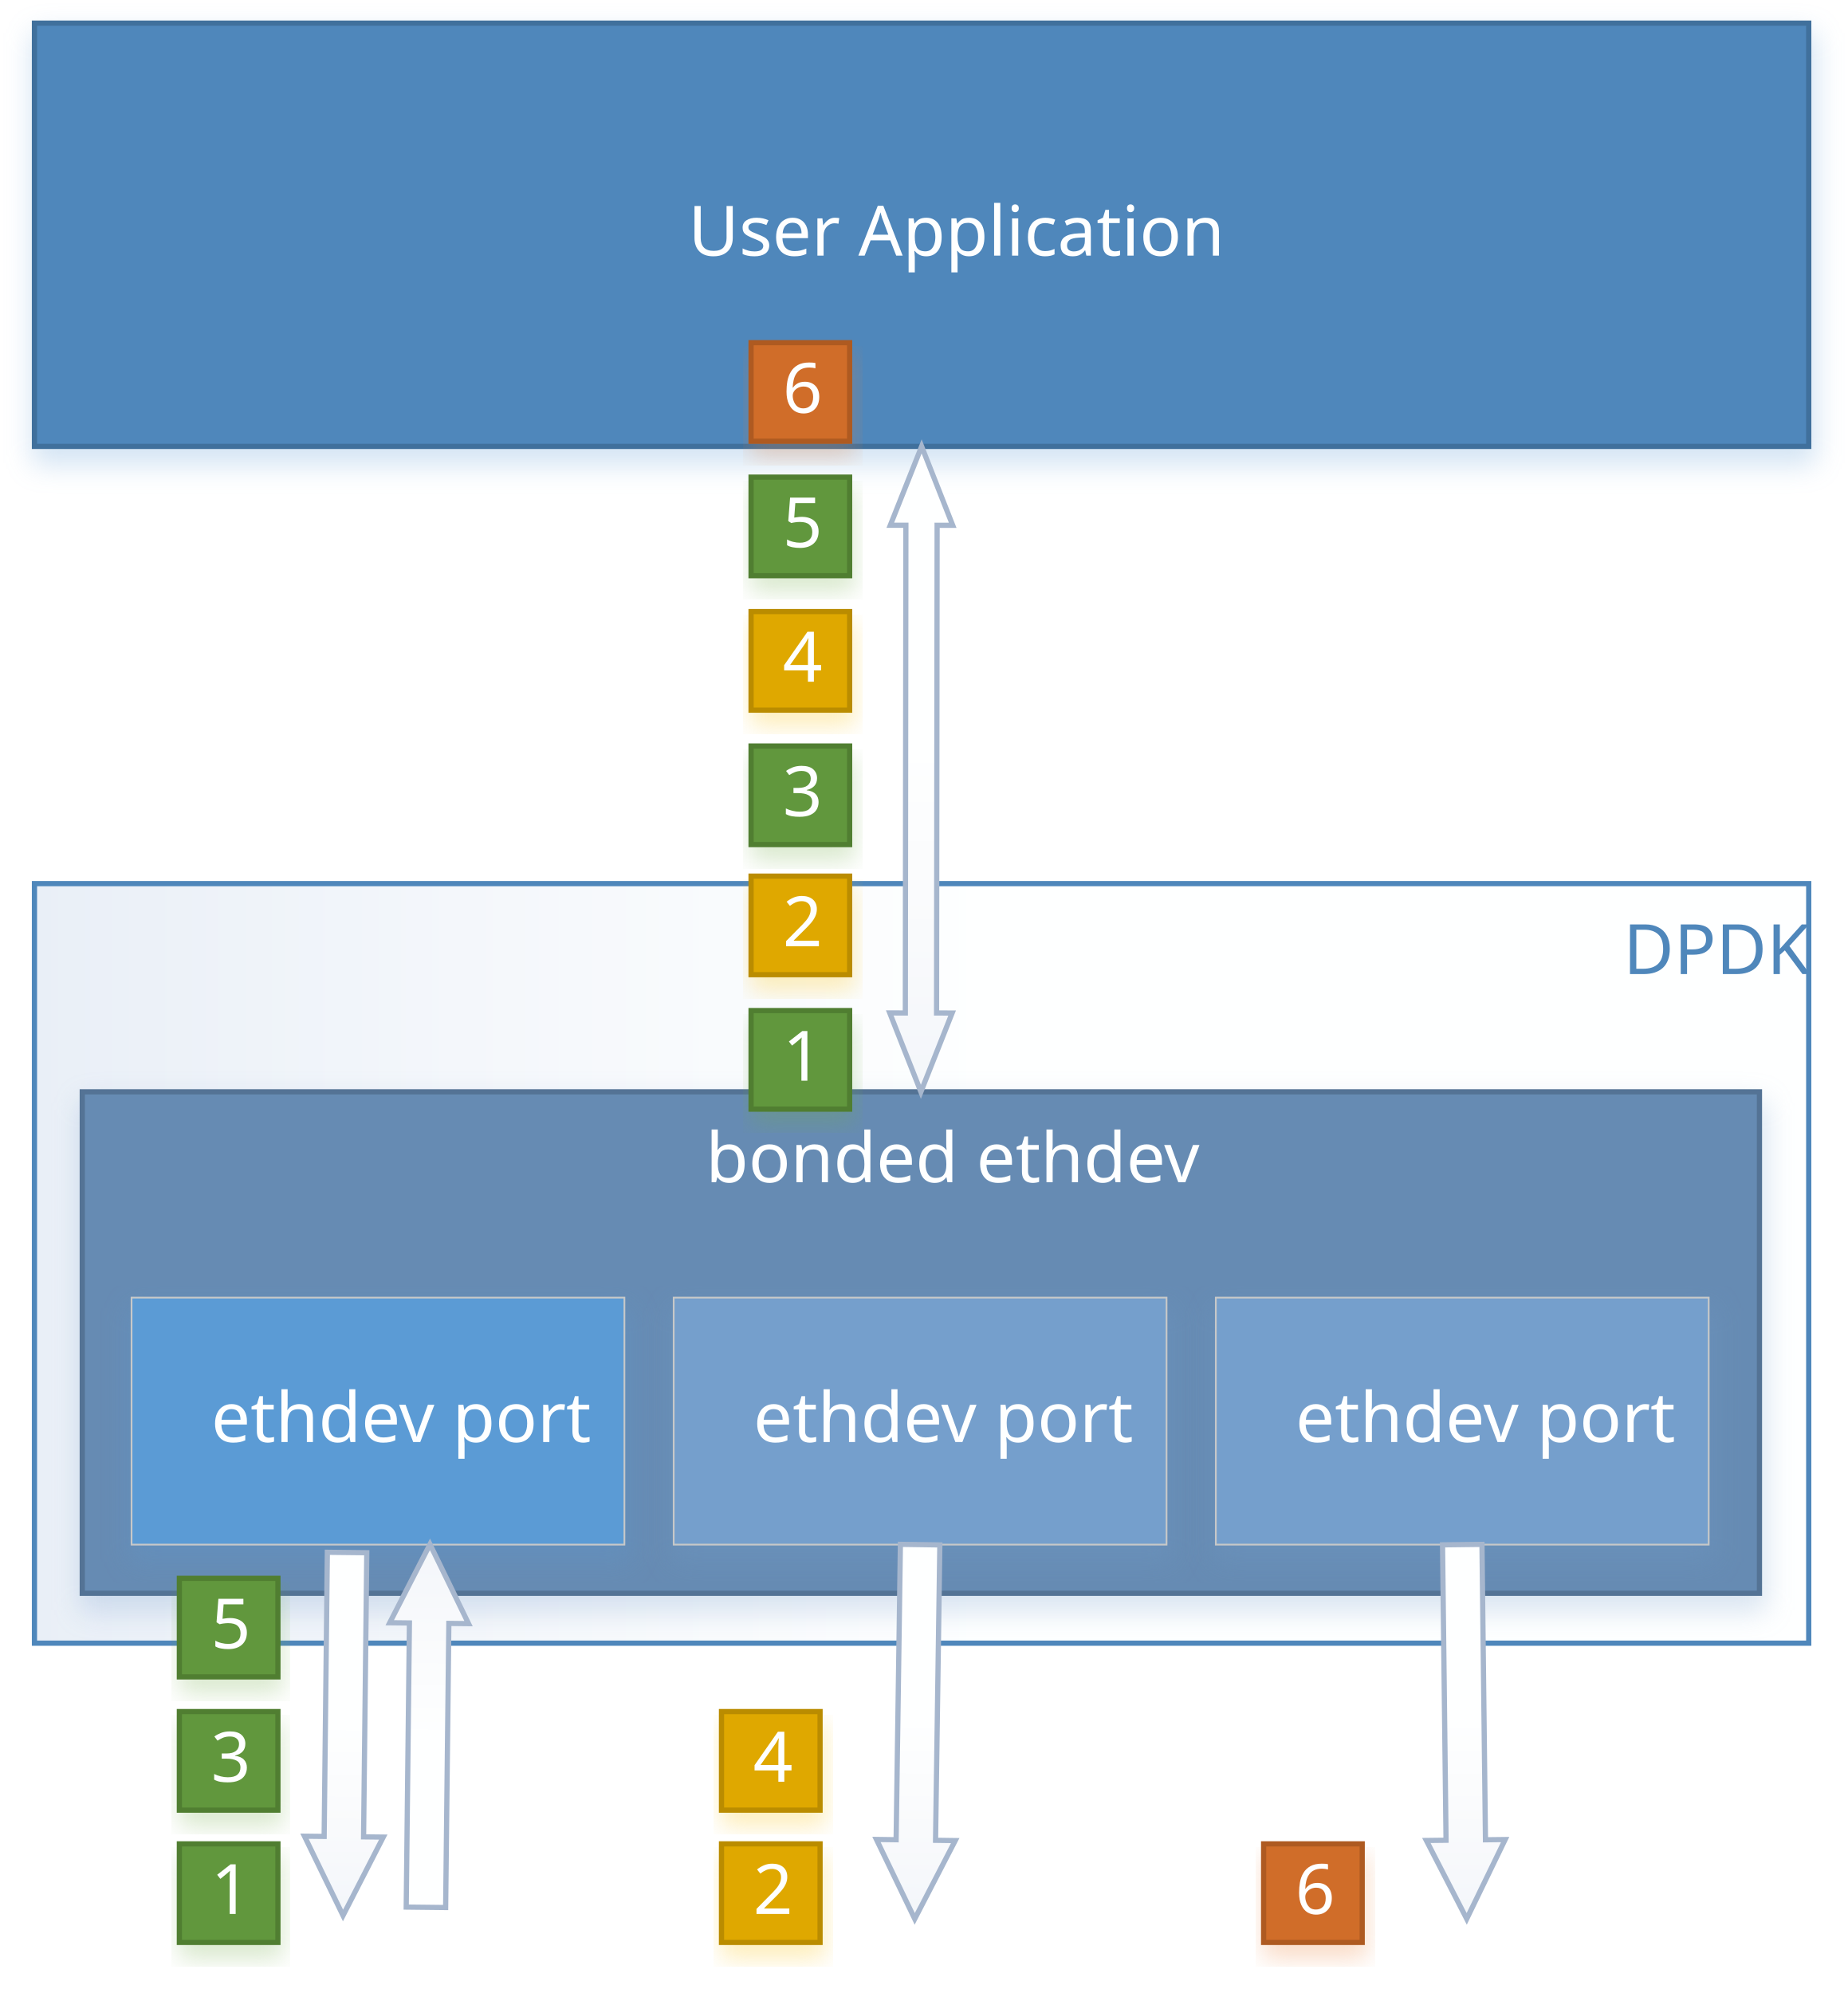
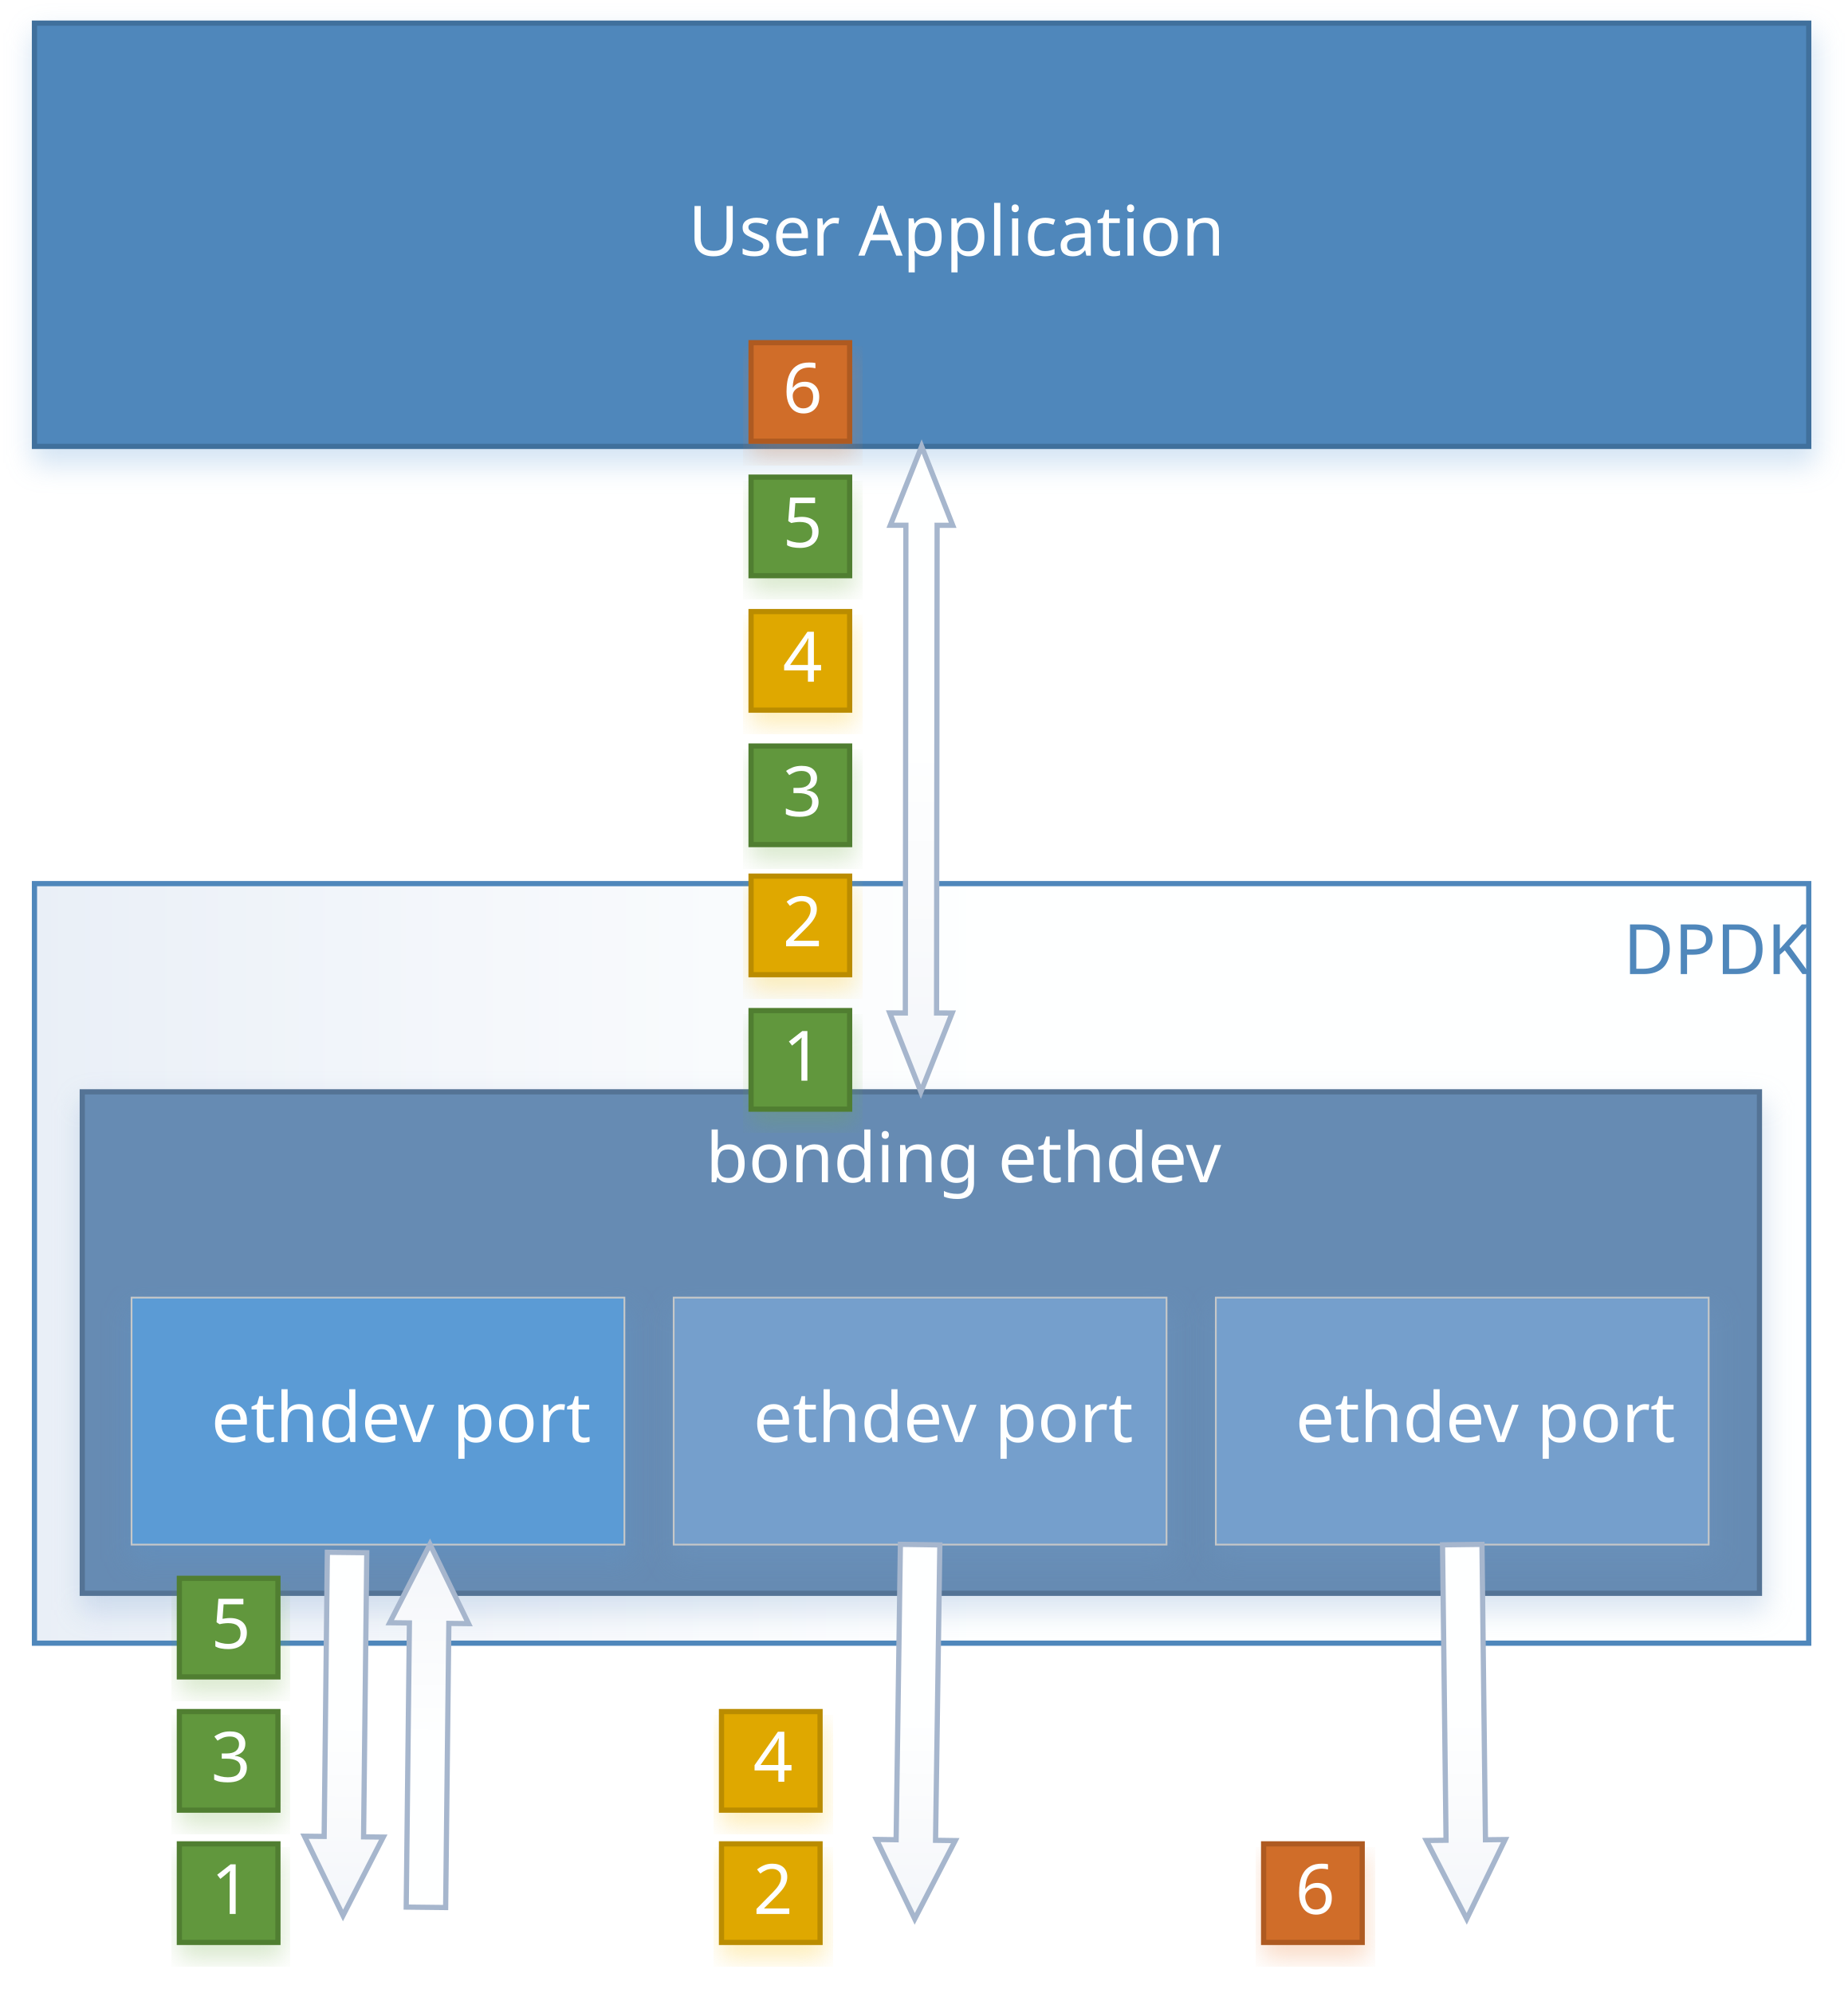
<svg xmlns="http://www.w3.org/2000/svg" xmlns:xlink="http://www.w3.org/1999/xlink" width="332.147" height="358.226" viewBox="0 0 265.718 286.581" xml:space="preserve" color-interpolation-filters="sRGB" class="st20" id="svg5449" version="1.1" style="font-size:12px;fill:none;stroke-linecap:square;stroke-miterlimit:3;overflow:visible">
  <style type="text/css" id="style5451">
		.st1 {visibility:visible}
		.st2 {fill:#5b9bd5;fill-opacity:0.25;filter:url(#filter_2);stroke:#5b9bd5;stroke-opacity:0.25}
		.st3 {fill:#4f87bb;stroke:#40709c;stroke-width:0.75}
		.st4 {fill:#feffff;font-family:Calibri;font-size:0.833em}
		.st5 {fill:url(#grad0-11);stroke:#4f87bb;stroke-width:0.75}
		.st6 {fill:#4f87bb;font-family:Calibri;font-size:0.833em}
		.st7 {fill:#759fcc;fill-opacity:0.25;filter:url(#filter_2);stroke:#759fcc;stroke-opacity:0.25}
		.st8 {fill:#668bb3;stroke:#547395;stroke-width:0.75}
		.st9 {fill:#5b9bd5;fill-opacity:0.22;filter:url(#filter_2);stroke:#5b9bd5;stroke-opacity:0.22}
		.st10 {fill:#5b9bd5;stroke:#c7c8c8;stroke-width:0.25}
		.st11 {fill:#759fcc;fill-opacity:0.22;filter:url(#filter_2);stroke:#759fcc;stroke-opacity:0.22}
		.st12 {fill:#759fcc;stroke:#c7c8c8;stroke-width:0.25}
		.st13 {fill:url(#grad0-40);stroke:#a6b6cd;stroke-width:0.75}
		.st14 {fill:#70ad47;fill-opacity:0.25;filter:url(#filter_2);stroke:#70ad47;stroke-opacity:0.25}
		.st15 {fill:#61973d;stroke:#507e31;stroke-width:0.75}
		.st16 {fill:#fec000;fill-opacity:0.25;filter:url(#filter_2);stroke:#fec000;stroke-opacity:0.25}
		.st17 {fill:#dfa800;stroke:#ba8c00;stroke-width:0.75}
		.st18 {fill:#ed7d31;fill-opacity:0.25;filter:url(#filter_2);stroke:#ed7d31;stroke-opacity:0.25}
		.st19 {fill:#d06d29;stroke:#ae5a21;stroke-width:0.75}
		.st20 {fill:none;fill-rule:evenodd;font-size:12px;overflow:visible;stroke-linecap:square;stroke-miterlimit:3}
	</style>
  <defs id="Patterns_And_Gradients">
    <linearGradient id="grad0-11" x1="-0.246" y1="740.834" x2="167.497" y2="740.834" gradientTransform="scale(1.525355,0.6555852)" gradientUnits="userSpaceOnUse">
      <stop offset="0" stop-color="#e9eff7" stop-opacity="1" id="stop5455" />
      <stop offset="0.24" stop-color="#f4f7fb" stop-opacity="1" id="stop5457" />
      <stop offset="0.54" stop-color="#feffff" stop-opacity="1" id="stop5459" />
    </linearGradient>
    <linearGradient id="grad0-40" x1="0" y1="0" x2="1" y2="0" gradientTransform="matrix(0.5,0.8660254,-0.8660254,0.5,0.6830127,-0.1830127)">
      <stop offset="0" stop-color="#f3f6fa" stop-opacity="1" id="stop5462" />
      <stop offset="0.24" stop-color="#f9fafc" stop-opacity="1" id="stop5464" />
      <stop offset="0.54" stop-color="#feffff" stop-opacity="1" id="stop5466" />
    </linearGradient>
    <linearGradient xlink:href="#grad0-40" id="linearGradient6619" gradientTransform="scale(3.102501,0.3223206)" x1="-0.121" y1="1831.763" x2="30.035" y2="1831.763" gradientUnits="userSpaceOnUse" />
    <linearGradient xlink:href="#grad0-40" id="linearGradient6621" gradientTransform="scale(2.093628,0.4776398)" x1="-0.179" y1="1233.639" x2="25.112" y2="1233.639" gradientUnits="userSpaceOnUse" />
    <linearGradient xlink:href="#grad0-40" id="linearGradient6623" gradientTransform="scale(2.093628,0.4776398)" x1="-0.179" y1="1233.639" x2="25.112" y2="1233.639" gradientUnits="userSpaceOnUse" />
    <linearGradient xlink:href="#grad0-40" id="linearGradient6625" gradientTransform="scale(2.125414,0.4704966)" x1="-0.176" y1="1252.368" x2="25.499" y2="1252.368" gradientUnits="userSpaceOnUse" />
    <linearGradient xlink:href="#grad0-40" id="linearGradient6627" gradientTransform="scale(2.125414,0.4704966)" x1="-0.176" y1="1252.368" x2="25.499" y2="1252.368" gradientUnits="userSpaceOnUse" />
  </defs>
  <defs id="Filters">
    <filter id="filter_2" color-interpolation-filters="sRGB">
      <feGaussianBlur stdDeviation="2" id="feGaussianBlur5470" />
    </filter>
  </defs>
  <g id="g5472" transform="translate(-13.0456,-14.67318)">
    <g id="shape55-1" transform="translate(18,-516.416)">
      <g id="shadow55-2" transform="translate(0.345598,1.97279)" class="st1" style="visibility:visible">
        <rect x="0" y="534.416" width="255.118" height="60.86" class="st2" id="rect5482" style="fill:#5b9bd5;fill-opacity:0.25;stroke:#5b9bd5;stroke-opacity:0.25;filter:url(#filter_2)" />
      </g>
      <rect x="0" y="534.416" width="255.118" height="60.86" class="st3" id="rect5484" style="fill:#4f87bb;stroke:#40709c;stroke-width:0.75" />
      <text x="94" y="567.85" class="st4" id="text5486" style="fill:#feffff;font-family:Calibri">User Application</text>
    </g>
    <g id="group56-7" transform="translate(18,-344.323)">
      <g id="shape57-8">
        <rect x="0" y="486.055" width="255.118" height="109.22" class="st5" id="rect5496" style="fill:url(#grad0-11);stroke:#4f87bb;stroke-width:0.75" />
        <text x="228.45" y="499.06" class="st6" id="text5498" style="fill:#4f87bb;font-family:Calibri">DPDK</text>
      </g>
      <g id="shape58-13" transform="translate(6.87402,-7.17304)">
        <g id="shadow58-14" transform="translate(0.345598,1.97279)" class="st1" style="visibility:visible">
          <rect x="0" y="523.168" width="241.157" height="72.107" class="st7" id="rect5506" style="fill:#759fcc;fill-opacity:0.25;stroke:#759fcc;stroke-opacity:0.25;filter:url(#filter_2)" />
        </g>
        <rect x="0" y="523.168" width="241.157" height="72.107" class="st8" id="rect5508" style="fill:#668bb3;stroke:#547395;stroke-width:0.75" />
-         <text x="89.65" y="536.17" class="st4" id="text5510" style="fill:#feffff;font-family:Calibri">bonded ethdev</text>
+         <text x="89.65" y="536.17" class="st4" id="text5510" style="fill:#feffff;font-family:Calibri">bonding ethdev</text>
      </g>
      <g id="shape59-19" transform="translate(13.9606,-14.1732)">
        <g id="shadow59-20" transform="translate(0.345598,1.97279)" class="st1" style="visibility:visible">
          <rect x="0" y="559.756" width="70.866" height="35.52" class="st9" id="rect5518" style="fill:#5b9bd5;fill-opacity:0.22;stroke:#5b9bd5;stroke-opacity:0.22;filter:url(#filter_2)" />
        </g>
        <rect x="0" y="559.756" width="70.866" height="35.52" class="st10" id="rect5520" style="fill:#5b9bd5;stroke:#c7c8c8;stroke-width:0.25" />
        <text x="11.46" y="580.52" class="st4" id="text5522" style="fill:#feffff;font-family:Calibri">ethdev port</text>
      </g>
      <g id="shape60-25" transform="translate(91.9134,-14.1732)">
        <g id="shadow60-26" transform="translate(0.345598,1.97279)" class="st1" style="visibility:visible">
          <rect x="0" y="559.756" width="70.866" height="35.52" class="st11" id="rect5530" style="fill:#759fcc;fill-opacity:0.22;stroke:#759fcc;stroke-opacity:0.22;filter:url(#filter_2)" />
        </g>
        <rect x="0" y="559.756" width="70.866" height="35.52" class="st12" id="rect5532" style="fill:#759fcc;stroke:#c7c8c8;stroke-width:0.25" />
        <text x="11.46" y="580.52" class="st4" id="text5534" style="fill:#feffff;font-family:Calibri">ethdev port</text>
      </g>
      <g id="shape61-31" transform="translate(169.866,-14.1732)">
        <g id="shadow61-32" transform="translate(0.345598,1.97279)" class="st1" style="visibility:visible">
          <rect x="0" y="559.756" width="70.866" height="35.52" class="st11" id="rect5542" style="fill:#759fcc;fill-opacity:0.22;stroke:#759fcc;stroke-opacity:0.22;filter:url(#filter_2)" />
        </g>
        <rect x="0" y="559.756" width="70.866" height="35.52" class="st12" id="rect5544" style="fill:#759fcc;stroke:#c7c8c8;stroke-width:0.25" />
        <text x="11.46" y="580.52" class="st4" id="text5546" style="fill:#feffff;font-family:Calibri">ethdev port</text>
      </g>
    </g>
    <g id="shape62-37" transform="matrix(0.00114494,-0.9999993,0.9999993,0.00114494,-449.822,170.991)">
      <path d="m 0,595.28 11.34,-4.49 0,2.24 70.13,0 0,-2.24 11.34,4.49 -11.34,4.48 0,-2.24 -70.13,0 0,2.24 L 0,595.28 z" class="st13" id="path5551" style="fill:url(#linearGradient6619);stroke:#a6b6cd;stroke-width:0.75" />
    </g>
    <g id="shape63-41" transform="matrix(0.01125714,-0.9999366,0.9999366,0.01125714,-532.876,283.409)">
      <path d="m 0,595.28 11.34,-5.67 0,2.83 40.86,0 0,2.84 0,2.83 -40.86,0 0,2.83 L 0,595.28 z" class="st13" id="path5556" style="fill:url(#linearGradient6621);stroke:#a6b6cd;stroke-width:0.75" />
    </g>
    <g id="shape64-44" transform="matrix(-0.01125714,0.9999366,-0.9999366,-0.01125714,670.114,243.437)">
      <path d="m 0,595.28 11.34,-5.67 0,2.83 40.86,0 0,2.84 0,2.83 -40.86,0 0,2.83 L 0,595.28 z" class="st13" id="path5561" style="fill:url(#linearGradient6623);stroke:#a6b6cd;stroke-width:0.75" />
    </g>
    <g id="shape65-47" transform="matrix(0.01448398,-0.9998951,0.9998951,0.01448398,-450.646,281.973)">
      <path d="m 0,595.28 11.34,-5.67 0,2.83 42.48,0 0,2.84 0,2.83 -42.48,0 0,2.83 L 0,595.28 z" class="st13" id="path5566" style="fill:url(#linearGradient6625);stroke:#a6b6cd;stroke-width:0.75" />
    </g>
    <g id="shape66-50" transform="matrix(-0.01185051,-0.9999298,0.9999298,-0.01185051,-371.297,297.649)">
      <path d="m 0,595.28 11.34,-5.67 0,2.83 42.48,0 0,2.84 0,2.83 -42.48,0 0,2.83 L 0,595.28 z" class="st13" id="path5571" style="fill:url(#linearGradient6627);stroke:#a6b6cd;stroke-width:0.75" />
    </g>
    <g id="shape67-53" transform="translate(121.039,-421.115)">
      <g id="shadow67-54" transform="translate(0.345598,1.97279)" class="st1" style="visibility:visible">
        <rect x="0" y="581.102" width="14.173" height="14.173" class="st14" id="rect5579" style="fill:#70ad47;fill-opacity:0.25;stroke:#70ad47;stroke-opacity:0.25;filter:url(#filter_2)" />
      </g>
      <rect x="0" y="581.102" width="14.173" height="14.173" class="st15" id="rect5581" style="fill:#61973d;stroke:#507e31;stroke-width:0.75" />
      <text x="4.55" y="591.19" class="st4" id="text5583" style="fill:#feffff;font-family:Calibri">1</text>
    </g>
    <g id="shape68-59" transform="translate(121.039,-440.447)">
      <g id="shadow68-60" transform="translate(0.345598,1.97279)" class="st1" style="visibility:visible">
        <rect x="0" y="581.102" width="14.173" height="14.173" class="st16" id="rect5591" style="fill:#fec000;fill-opacity:0.25;stroke:#fec000;stroke-opacity:0.25;filter:url(#filter_2)" />
      </g>
      <rect x="0" y="581.102" width="14.173" height="14.173" class="st17" id="rect5593" style="fill:#dfa800;stroke:#ba8c00;stroke-width:0.75" />
      <text x="4.55" y="591.19" class="st4" id="text5595" style="fill:#feffff;font-family:Calibri">2</text>
    </g>
    <g id="shape69-65" transform="translate(121.039,-459.156)">
      <g id="shadow69-66" transform="translate(0.345598,1.97279)" class="st1" style="visibility:visible">
        <rect x="0" y="581.102" width="14.173" height="14.173" class="st14" id="rect5603" style="fill:#70ad47;fill-opacity:0.25;stroke:#70ad47;stroke-opacity:0.25;filter:url(#filter_2)" />
      </g>
      <rect x="0" y="581.102" width="14.173" height="14.173" class="st15" id="rect5605" style="fill:#61973d;stroke:#507e31;stroke-width:0.75" />
      <text x="4.55" y="591.19" class="st4" id="text5607" style="fill:#feffff;font-family:Calibri">3</text>
    </g>
    <g id="shape70-71" transform="translate(121.039,-478.488)">
      <g id="shadow70-72" transform="translate(0.345598,1.97279)" class="st1" style="visibility:visible">
        <rect x="0" y="581.102" width="14.173" height="14.173" class="st16" id="rect5615" style="fill:#fec000;fill-opacity:0.25;stroke:#fec000;stroke-opacity:0.25;filter:url(#filter_2)" />
      </g>
      <rect x="0" y="581.102" width="14.173" height="14.173" class="st17" id="rect5617" style="fill:#dfa800;stroke:#ba8c00;stroke-width:0.75" />
      <text x="4.55" y="591.19" class="st4" id="text5619" style="fill:#feffff;font-family:Calibri">4</text>
    </g>
    <g id="shape71-77" transform="translate(121.039,-497.82)">
      <g id="shadow71-78" transform="translate(0.345598,1.97279)" class="st1" style="visibility:visible">
        <rect x="0" y="581.102" width="14.173" height="14.173" class="st14" id="rect5627" style="fill:#70ad47;fill-opacity:0.25;stroke:#70ad47;stroke-opacity:0.25;filter:url(#filter_2)" />
      </g>
      <rect x="0" y="581.102" width="14.173" height="14.173" class="st15" id="rect5629" style="fill:#61973d;stroke:#507e31;stroke-width:0.75" />
      <text x="4.55" y="591.19" class="st4" id="text5631" style="fill:#feffff;font-family:Calibri">5</text>
    </g>
    <g id="shape72-83" transform="translate(121.039,-517.153)">
      <g id="shadow72-84" transform="translate(0.345598,1.97279)" class="st1" style="visibility:visible">
        <rect x="0" y="581.102" width="14.173" height="14.173" class="st18" id="rect5639" style="fill:#ed7d31;fill-opacity:0.25;stroke:#ed7d31;stroke-opacity:0.25;filter:url(#filter_2)" />
      </g>
      <rect x="0" y="581.102" width="14.173" height="14.173" class="st19" id="rect5641" style="fill:#d06d29;stroke:#ae5a21;stroke-width:0.75" />
      <text x="4.55" y="591.19" class="st4" id="text5643" style="fill:#feffff;font-family:Calibri">6</text>
    </g>
    <g id="group73-89" transform="translate(116.787,-301.294)">
      <g id="shape74-90">
        <g id="shadow74-91" transform="translate(0.345598,1.97279)" class="st1" style="visibility:visible">
          <rect x="0" y="581.102" width="14.173" height="14.173" class="st16" id="rect5654" style="fill:#fec000;fill-opacity:0.25;stroke:#fec000;stroke-opacity:0.25;filter:url(#filter_2)" />
        </g>
        <rect x="0" y="581.102" width="14.173" height="14.173" class="st17" id="rect5656" style="fill:#dfa800;stroke:#ba8c00;stroke-width:0.75" />
        <text x="4.55" y="591.19" class="st4" id="text5658" style="fill:#feffff;font-family:Calibri">2</text>
      </g>
      <g id="shape75-96" transform="translate(0,-19.0205)">
        <g id="shadow75-97" transform="translate(0.345598,1.97279)" class="st1" style="visibility:visible">
          <rect x="0" y="581.102" width="14.173" height="14.173" class="st16" id="rect5666" style="fill:#fec000;fill-opacity:0.25;stroke:#fec000;stroke-opacity:0.25;filter:url(#filter_2)" />
        </g>
        <rect x="0" y="581.102" width="14.173" height="14.173" class="st17" id="rect5668" style="fill:#dfa800;stroke:#ba8c00;stroke-width:0.75" />
        <text x="4.55" y="591.19" class="st4" id="text5670" style="fill:#feffff;font-family:Calibri">4</text>
      </g>
    </g>
    <g id="shape76-102" transform="translate(194.74,-301.294)">
      <g id="shadow76-103" transform="translate(0.345598,1.97279)" class="st1" style="visibility:visible">
        <rect x="0" y="581.102" width="14.173" height="14.173" class="st18" id="rect5678" style="fill:#ed7d31;fill-opacity:0.25;stroke:#ed7d31;stroke-opacity:0.25;filter:url(#filter_2)" />
      </g>
      <rect x="0" y="581.102" width="14.173" height="14.173" class="st19" id="rect5680" style="fill:#d06d29;stroke:#ae5a21;stroke-width:0.75" />
      <text x="4.55" y="591.19" class="st4" id="text5682" style="fill:#feffff;font-family:Calibri">6</text>
    </g>
    <g id="group77-108" transform="translate(38.8346,-301.294)">
      <g id="shape78-109">
        <g id="shadow78-110" transform="translate(0.345598,1.97279)" class="st1" style="visibility:visible">
          <rect x="0" y="581.102" width="14.173" height="14.173" class="st14" id="rect5693" style="fill:#70ad47;fill-opacity:0.25;stroke:#70ad47;stroke-opacity:0.25;filter:url(#filter_2)" />
        </g>
        <rect x="0" y="581.102" width="14.173" height="14.173" class="st15" id="rect5695" style="fill:#61973d;stroke:#507e31;stroke-width:0.75" />
        <text x="4.55" y="591.19" class="st4" id="text5697" style="fill:#feffff;font-family:Calibri">1</text>
      </g>
      <g id="shape79-115" transform="translate(0,-19.0205)">
        <g id="shadow79-116" transform="translate(0.345598,1.97279)" class="st1" style="visibility:visible">
          <rect x="0" y="581.102" width="14.173" height="14.173" class="st14" id="rect5705" style="fill:#70ad47;fill-opacity:0.25;stroke:#70ad47;stroke-opacity:0.25;filter:url(#filter_2)" />
        </g>
        <rect x="0" y="581.102" width="14.173" height="14.173" class="st15" id="rect5707" style="fill:#61973d;stroke:#507e31;stroke-width:0.75" />
        <text x="4.55" y="591.19" class="st4" id="text5709" style="fill:#feffff;font-family:Calibri">3</text>
      </g>
      <g id="shape80-121" transform="translate(0,-38.1813)">
        <g id="shadow80-122" transform="translate(0.345598,1.97279)" class="st1" style="visibility:visible">
          <rect x="0" y="581.102" width="14.173" height="14.173" class="st14" id="rect5717" style="fill:#70ad47;fill-opacity:0.25;stroke:#70ad47;stroke-opacity:0.25;filter:url(#filter_2)" />
        </g>
        <rect x="0" y="581.102" width="14.173" height="14.173" class="st15" id="rect5719" style="fill:#61973d;stroke:#507e31;stroke-width:0.75" />
        <text x="4.55" y="591.19" class="st4" id="text5721" style="fill:#feffff;font-family:Calibri">5</text>
      </g>
    </g>
  </g>
</svg>
